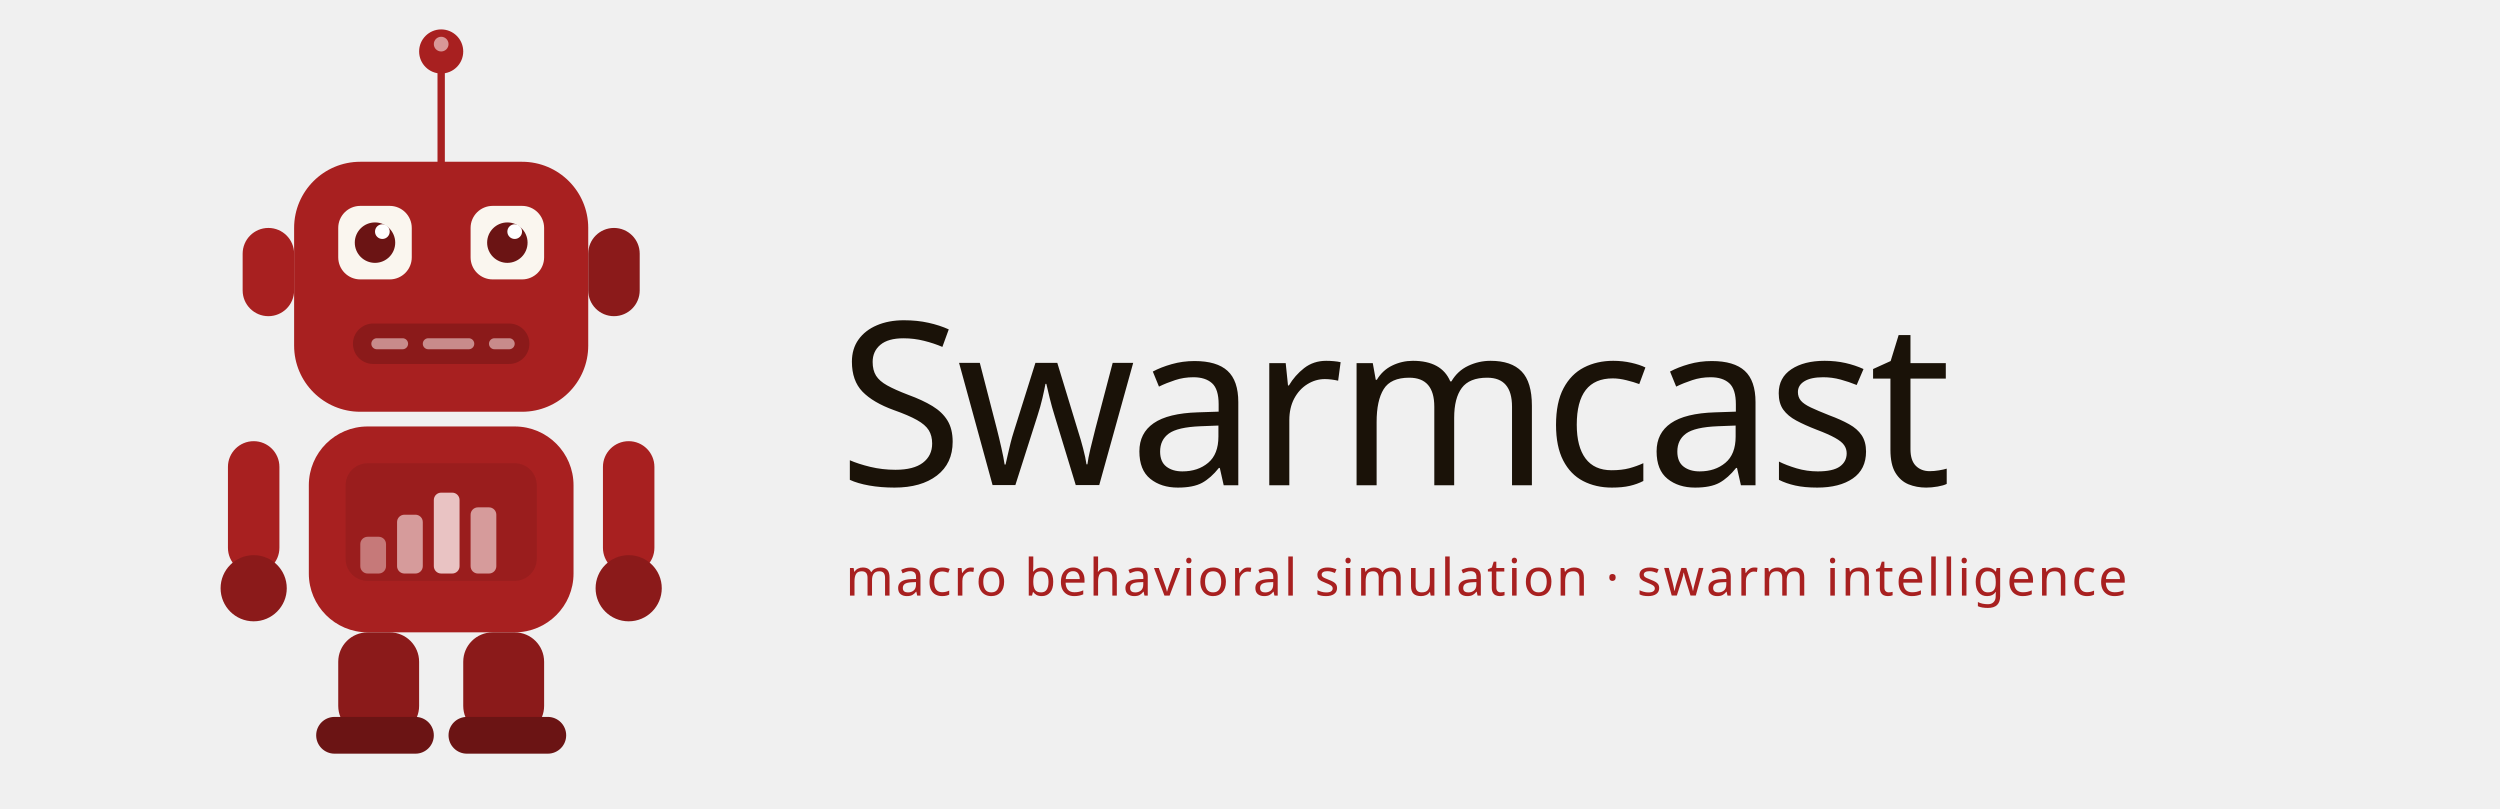
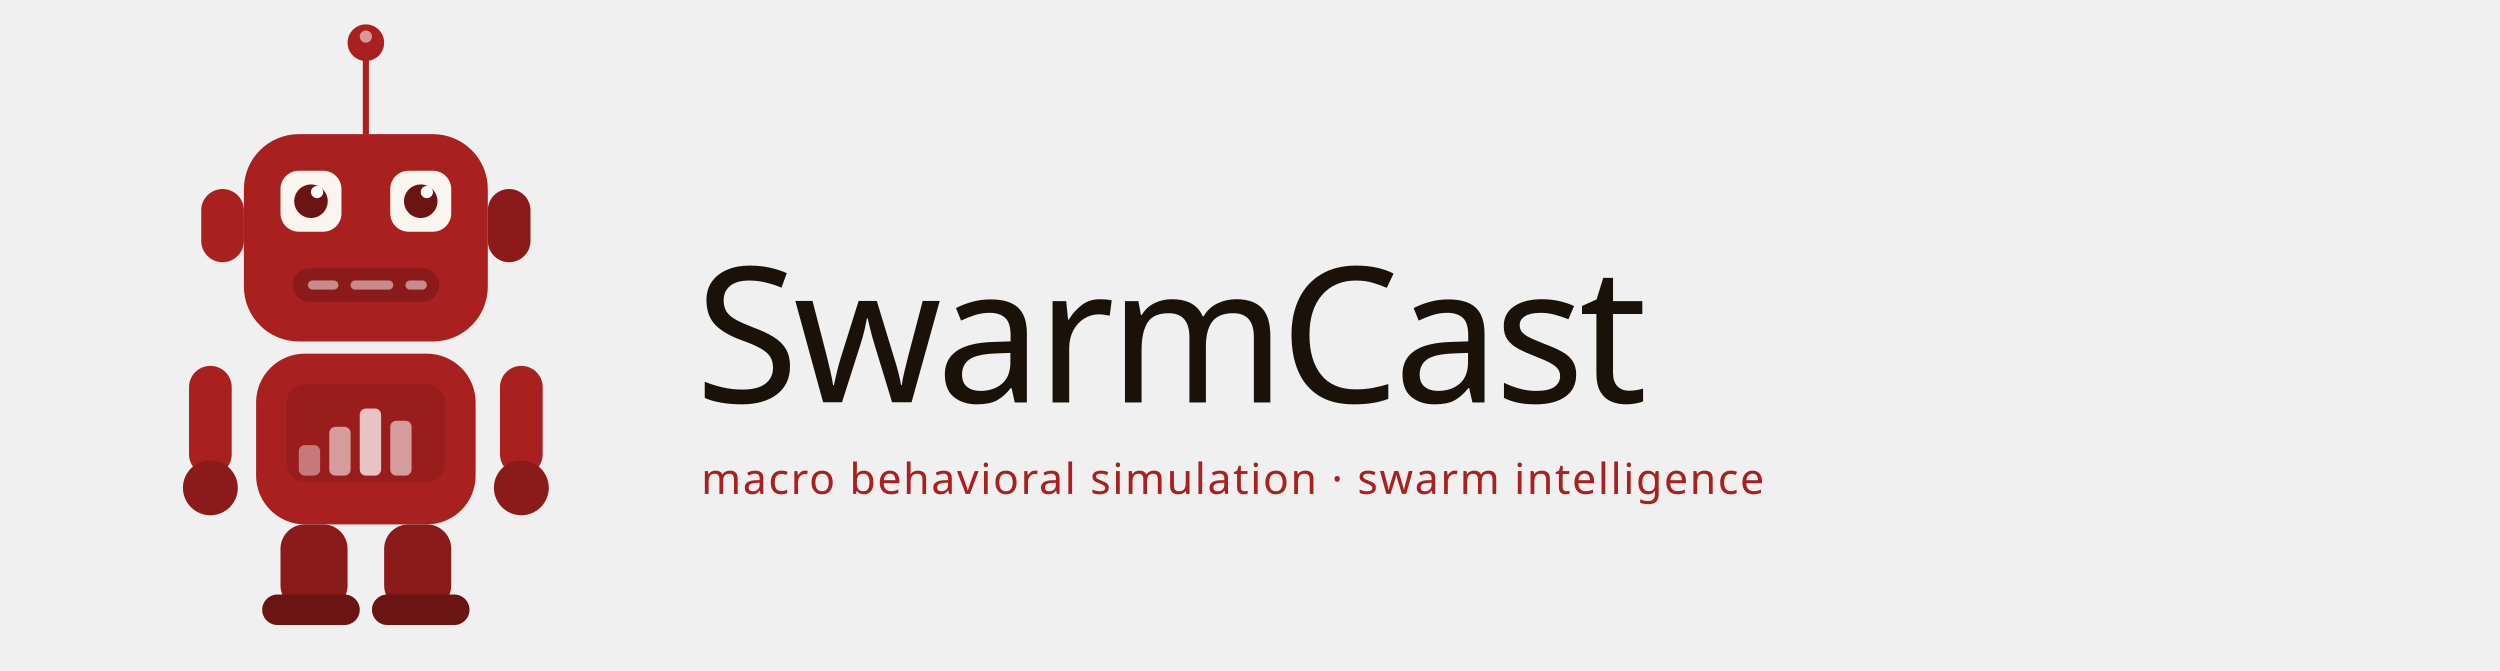
- <svg xmlns="http://www.w3.org/2000/svg" width="100%" viewBox="0 0 680 220" style="background:#FDFAF6; border-radius:20px; padding:28px 36px; box-sizing:border-box;">
+ <svg xmlns="http://www.w3.org/2000/svg" width="100%" viewBox="0 0 820 220" style="background:#FDFAF6; border-radius:20px; padding:28px 36px; box-sizing:border-box;">
  <line x1="120" y1="20" x2="120" y2="44" stroke="#A82020" stroke-width="2" stroke-linecap="round" />
  <circle cx="120" cy="14" r="6" fill="#A82020" />
  <circle cx="120" cy="12" r="2" fill="#FAE8E8" opacity="0.6" />
  <rect x="80" y="44" width="80" height="68" rx="18" fill="#A82020" />
  <rect x="66" y="62" width="14" height="24" rx="7" fill="#A82020" />
  <rect x="160" y="62" width="14" height="24" rx="7" fill="#8B1A1A" />
  <rect x="92" y="56" width="20" height="20" rx="6" fill="#FAF6EF" />
  <rect x="128" y="56" width="20" height="20" rx="6" fill="#FAF6EF" />
  <circle cx="102" cy="66" r="5.5" fill="#6B1414" />
  <circle cx="138" cy="66" r="5.5" fill="#6B1414" />
  <circle cx="104" cy="63" r="2" fill="white" />
  <circle cx="140" cy="63" r="2" fill="white" />
  <rect x="96" y="88" width="48" height="11" rx="5.5" fill="#8B1A1A" />
  <rect x="101" y="92" width="10" height="3" rx="1.5" fill="#FAE8E8" opacity="0.55" />
  <rect x="115" y="92" width="14" height="3" rx="1.5" fill="#FAE8E8" opacity="0.55" />
  <rect x="133" y="92" width="7" height="3" rx="1.5" fill="#FAE8E8" opacity="0.55" />
  <rect x="84" y="116" width="72" height="56" rx="16" fill="#A82020" />
  <rect x="94" y="126" width="52" height="32" rx="6" fill="#8B1A1A" opacity="0.5" />
  <rect x="98" y="146" width="7" height="10" rx="2" fill="#FAE8E8" opacity="0.45" />
  <rect x="108" y="140" width="7" height="16" rx="2" fill="#FAE8E8" opacity="0.62" />
  <rect x="118" y="134" width="7" height="22" rx="2" fill="#FAE8E8" opacity="0.82" />
  <rect x="128" y="138" width="7" height="18" rx="2" fill="#FAE8E8" opacity="0.62" />
  <rect x="62" y="120" width="14" height="36" rx="7" fill="#A82020" />
  <rect x="164" y="120" width="14" height="36" rx="7" fill="#A82020" />
  <circle cx="69" cy="160" r="9" fill="#8B1A1A" />
  <circle cx="171" cy="160" r="9" fill="#8B1A1A" />
  <rect x="92" y="172" width="22" height="28" rx="8" fill="#8B1A1A" />
  <rect x="126" y="172" width="22" height="28" rx="8" fill="#8B1A1A" />
  <rect x="86" y="195" width="32" height="10" rx="5" fill="#6B1414" />
  <rect x="122" y="195" width="32" height="10" rx="5" fill="#6B1414" />
-   <text x="228" y="132" font-family="system-ui, sans-serif" font-weight="500" font-size="62" fill="#1A1208" letter-spacing="-0.03em">Swarmcast</text>
+   <text x="228" y="132" font-family="system-ui, sans-serif" font-weight="500" font-size="62" fill="#1A1208" letter-spacing="-0.03em">SwarmCast</text>
  <text x="230" y="162" font-family="system-ui, sans-serif" font-weight="400" font-size="14" fill="#A82020" letter-spacing="0.04em">macro behavioral simulation · swarm intelligence</text>
</svg>
